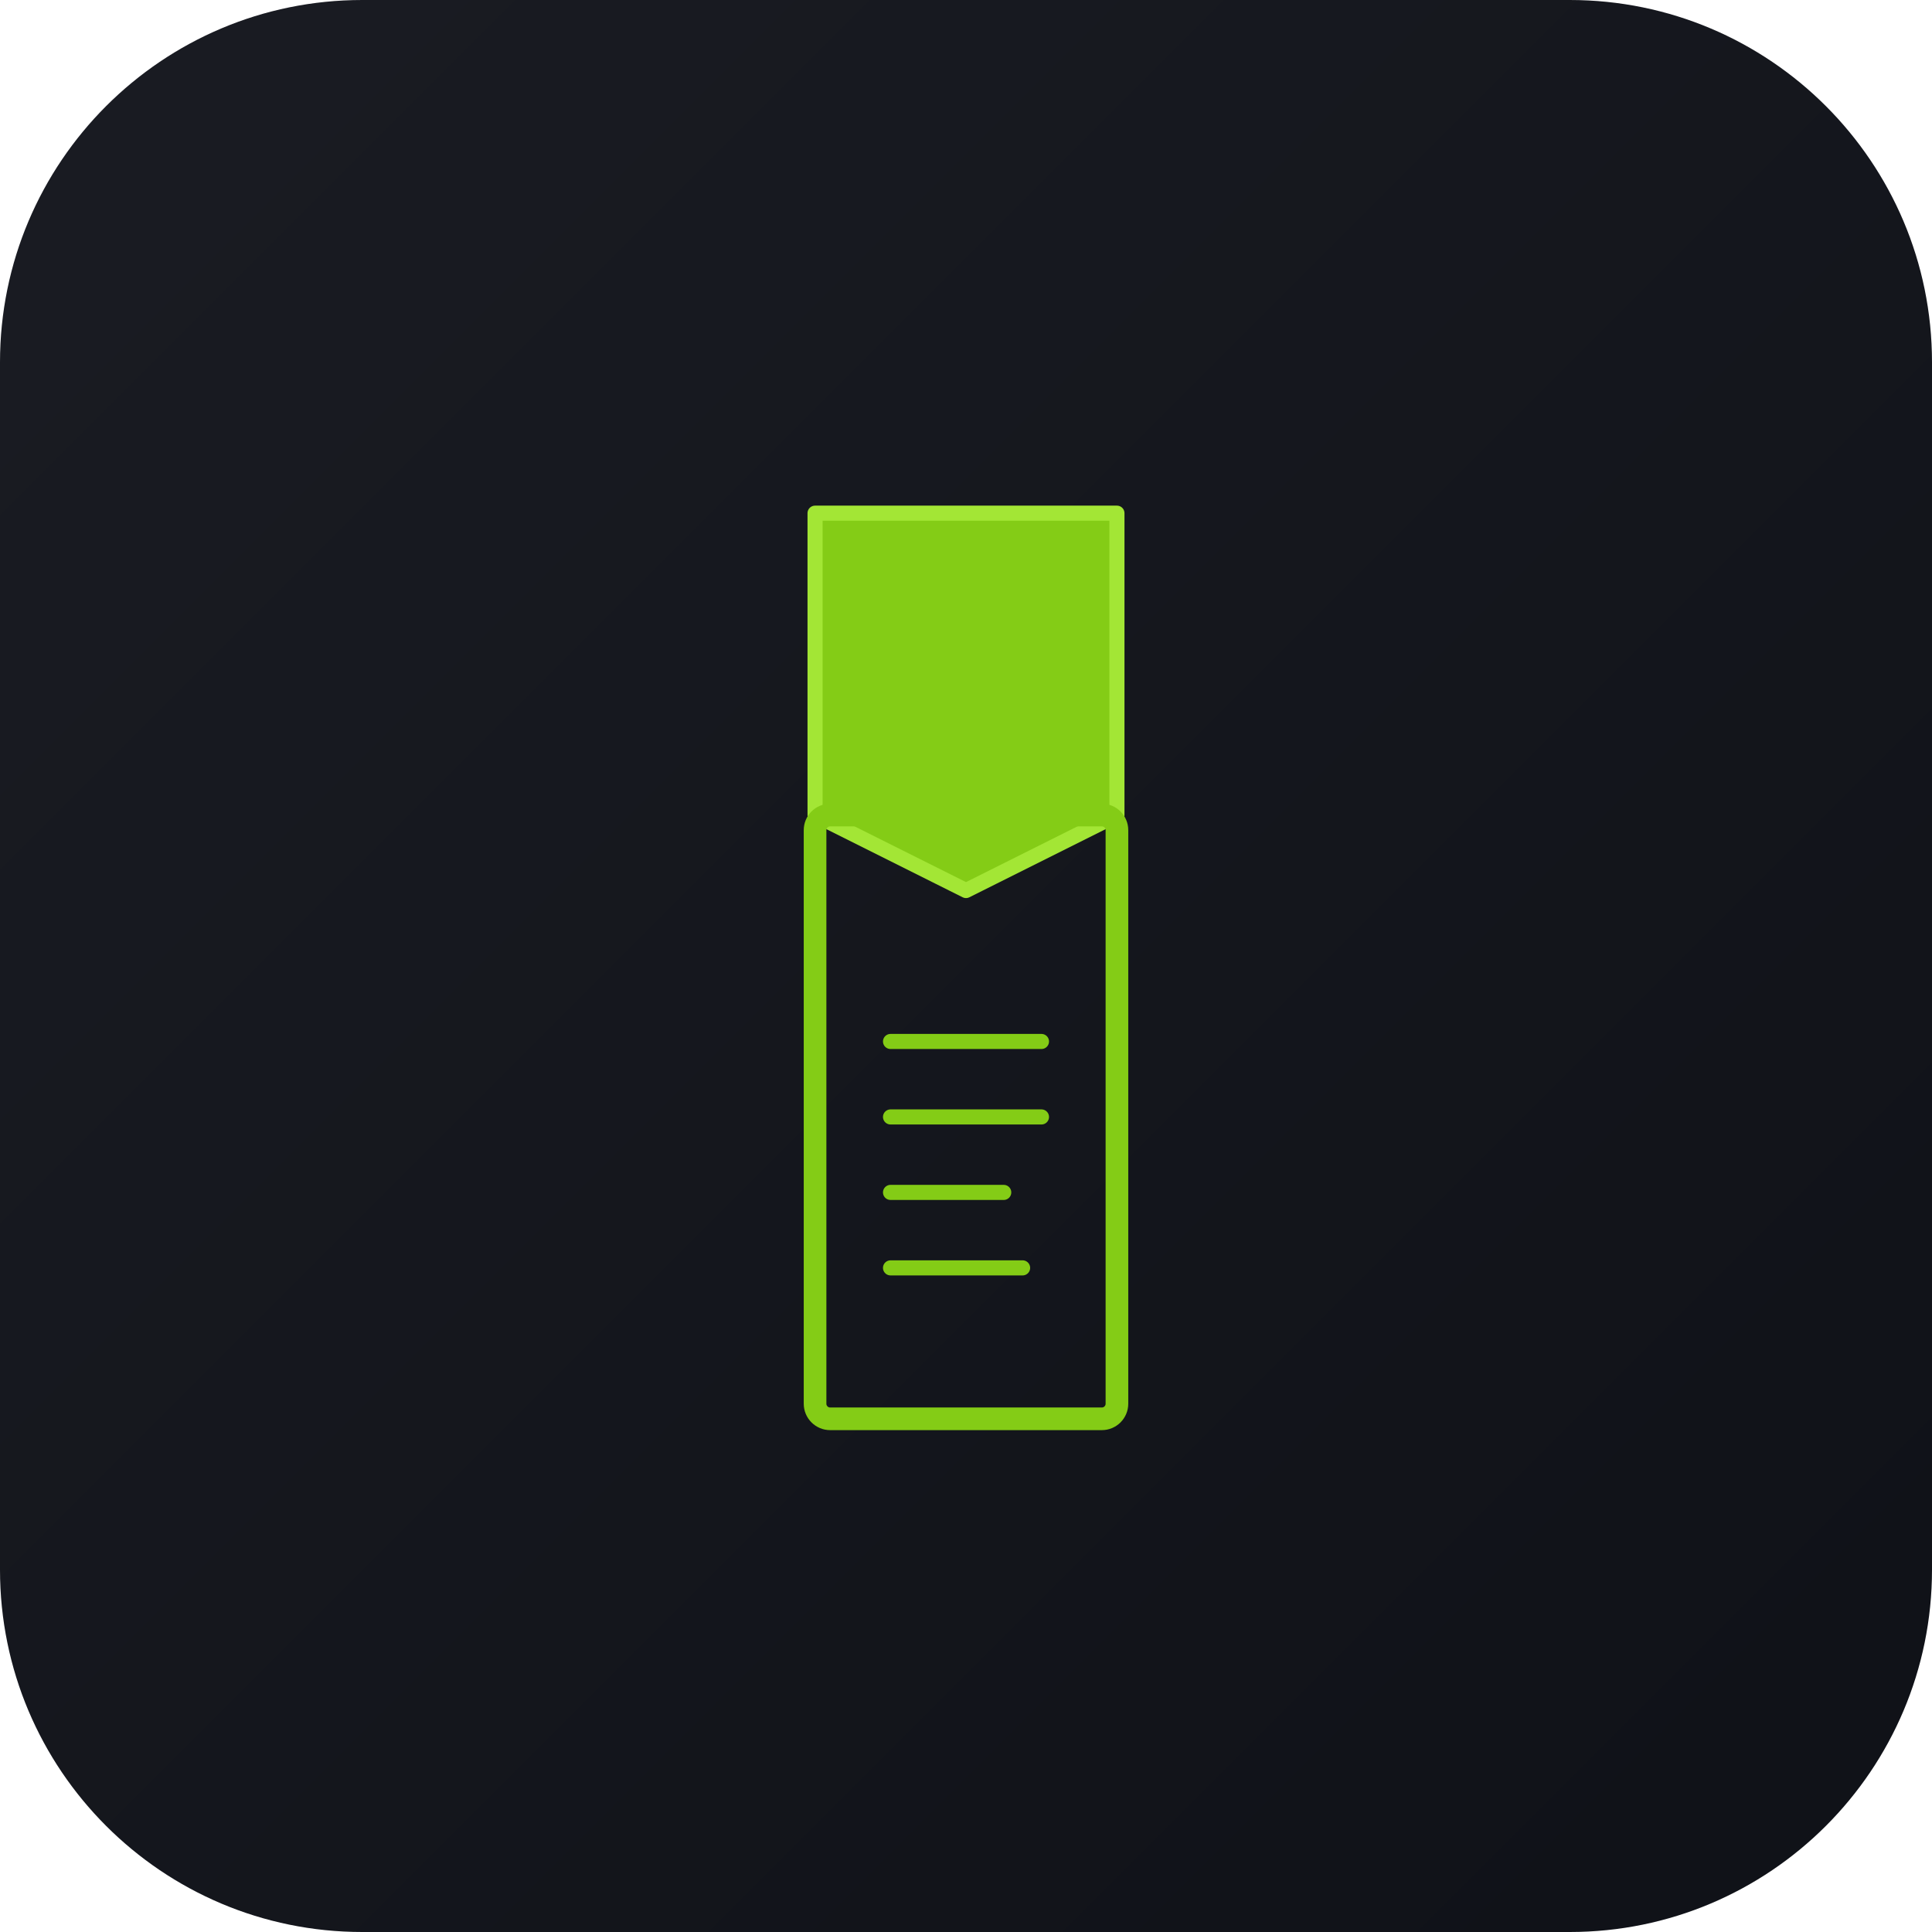
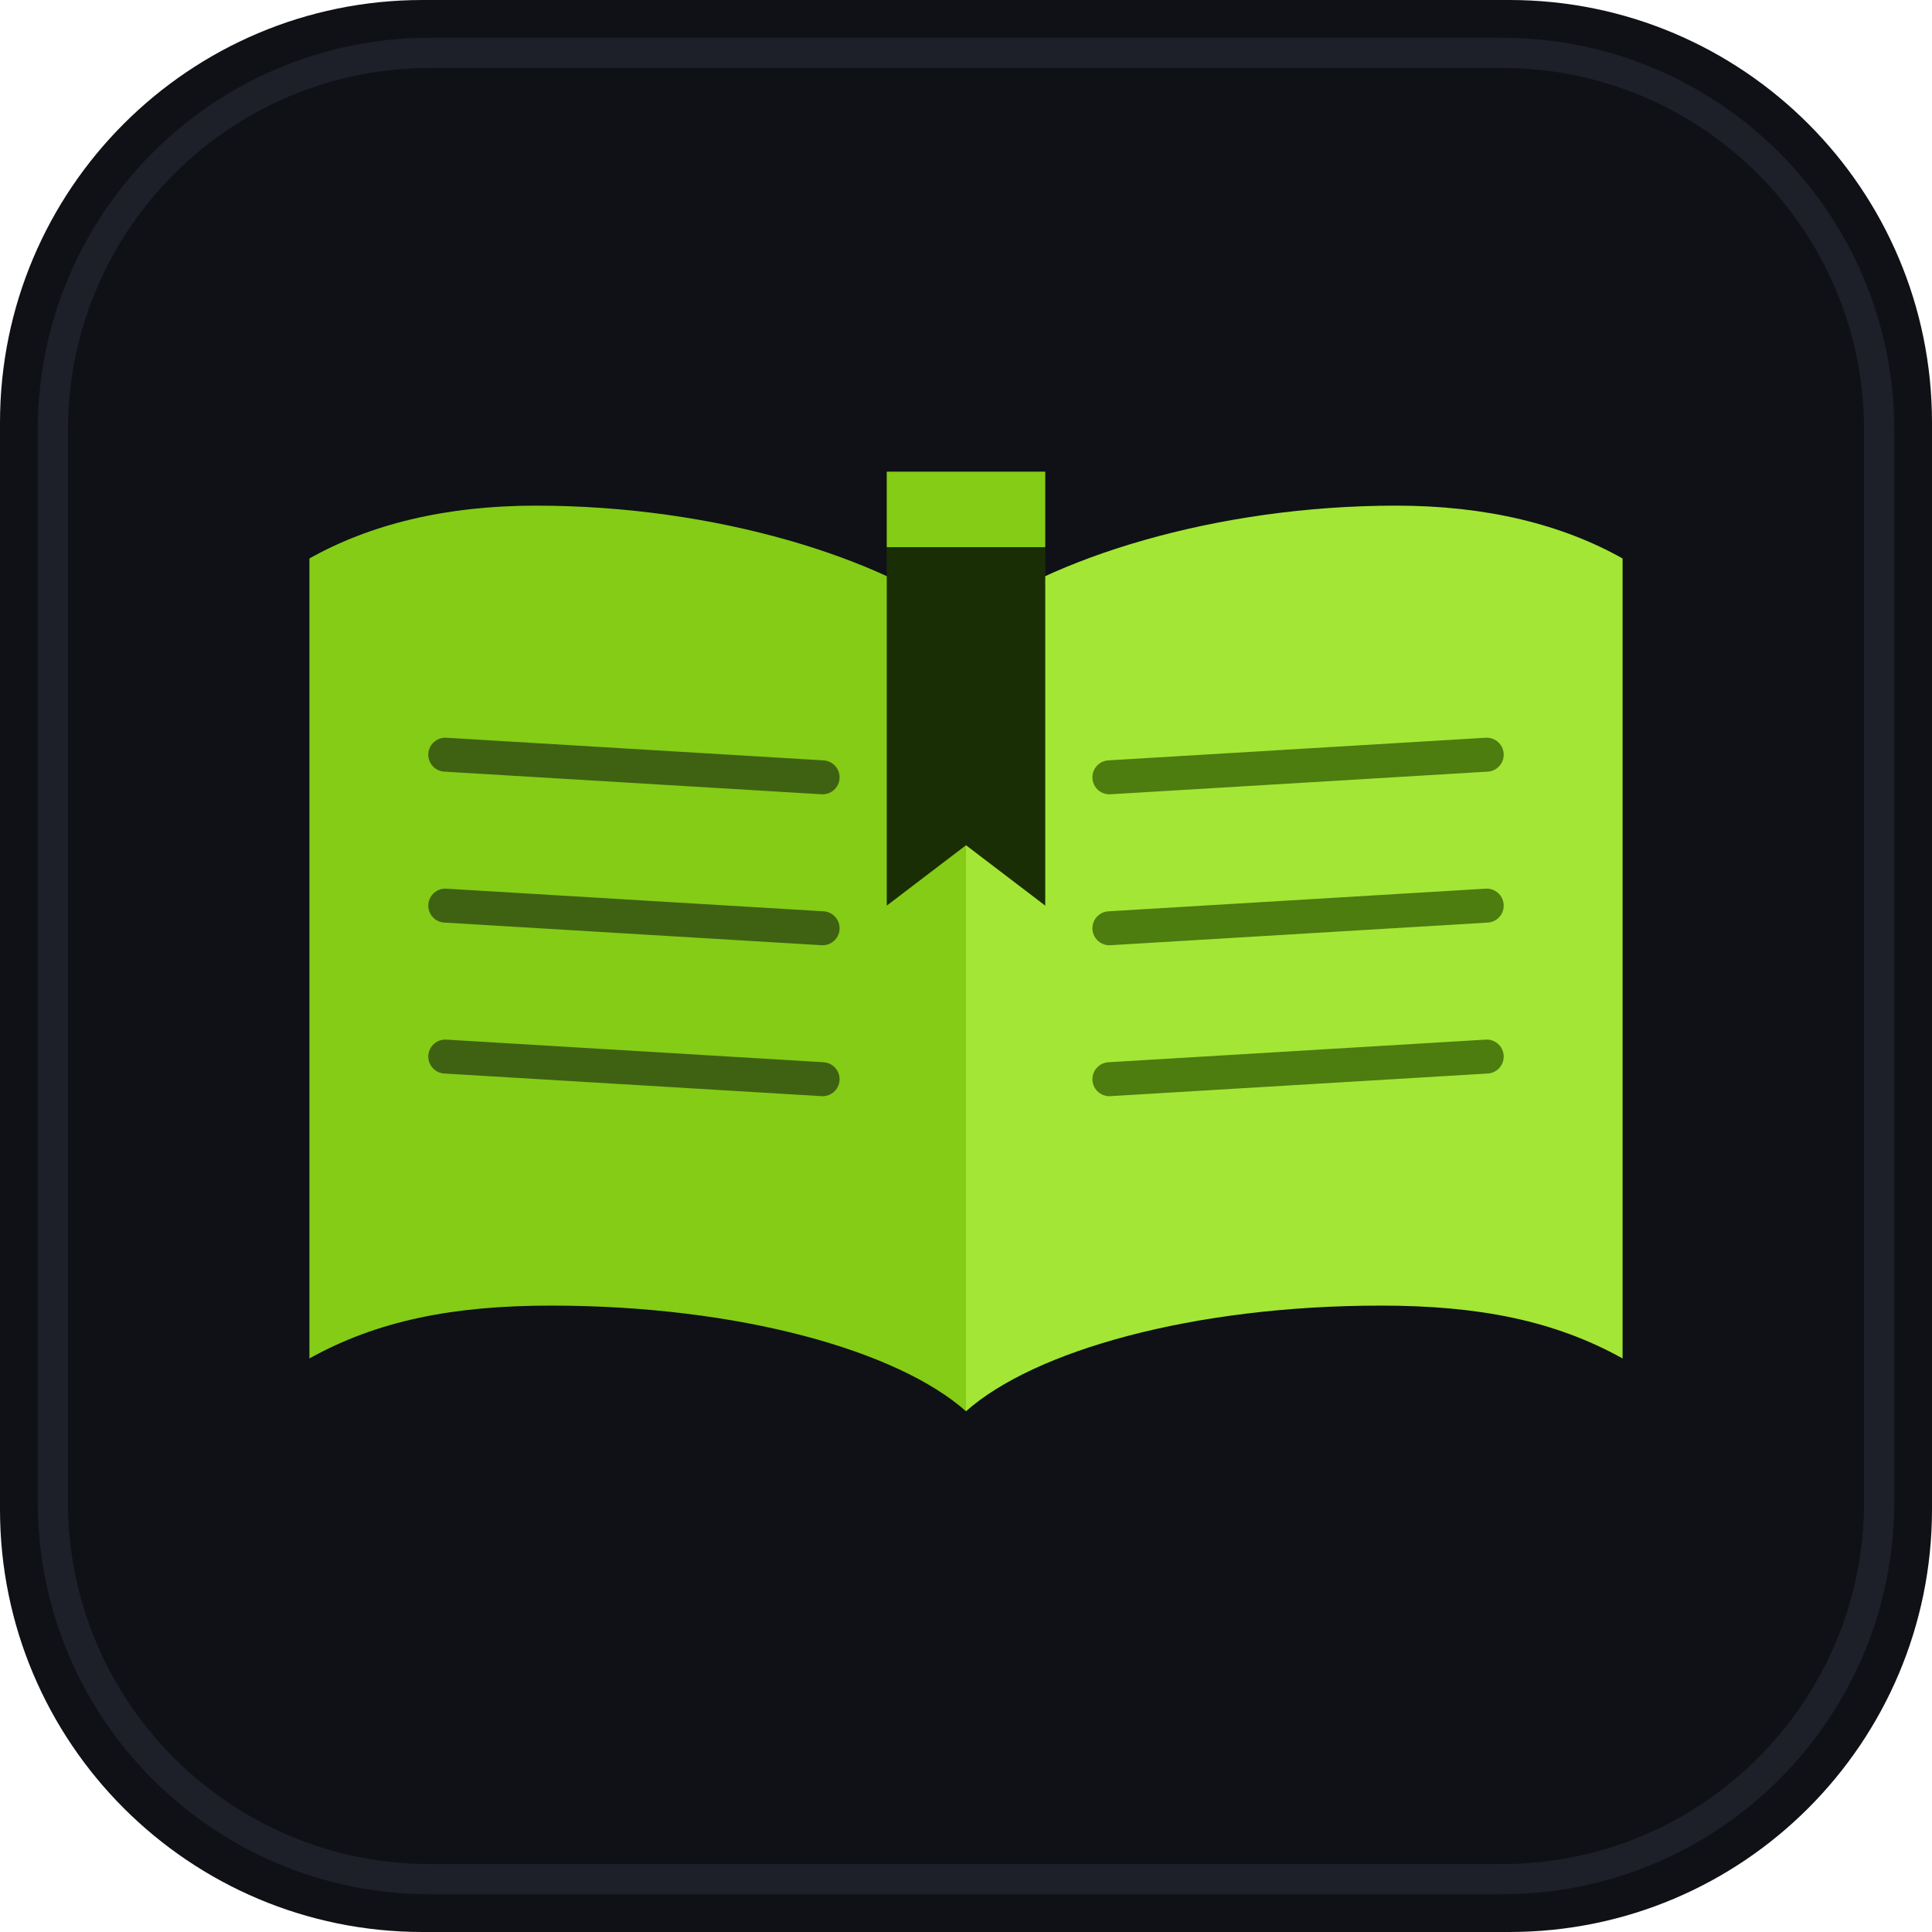
- <svg xmlns="http://www.w3.org/2000/svg" viewBox="0 0 512 512">
-   <defs>
-     <linearGradient id="bg" x1="0" y1="0" x2="1" y2="1">
-       <stop offset="0%" stop-color="#1a1c23" />
-       <stop offset="100%" stop-color="#0f1117" />
-     </linearGradient>
-   </defs>
-   <rect width="512" height="512" rx="96" fill="url(#bg)" />
-   <g transform="translate(256,256)">
-     <path d="M-40-120 L40-120 L40-40 L0-20 L-40-40 Z" fill="#84cc16" stroke="#a3e635" stroke-width="4" stroke-linejoin="round" />
-     <rect x="-40" y="-40" width="80" height="160" rx="4" fill="none" stroke="#84cc16" stroke-width="6" />
-     <line x1="-20" y1="20" x2="20" y2="20" stroke="#84cc16" stroke-width="4" stroke-linecap="round" />
-     <line x1="-20" y1="40" x2="20" y2="40" stroke="#84cc16" stroke-width="4" stroke-linecap="round" />
-     <line x1="-20" y1="60" x2="10" y2="60" stroke="#84cc16" stroke-width="4" stroke-linecap="round" />
-     <line x1="-20" y1="80" x2="15" y2="80" stroke="#84cc16" stroke-width="4" stroke-linecap="round" />
+ <svg xmlns="http://www.w3.org/2000/svg" width="1024" height="1024" viewBox="0 0 1024 1024">
+   <rect width="1024" height="1024" rx="224" fill="#0f1117" />
+   <rect x="28" y="28" width="968" height="968" rx="200" fill="none" stroke="#1e2029" stroke-width="16" />
+   <path d="M512 330            C 468 296, 380 268, 284 268            C 236 268, 196 278, 164 296            L 164 720            C 200 700, 240 692, 292 692            C 392 692, 476 716, 512 748 Z" fill="#84cc16" />
+   <path d="M512 330            C 556 296, 644 268, 740 268            C 788 268, 828 278, 860 296            L 860 720            C 824 700, 784 692, 732 692            C 632 692, 548 716, 512 748 Z" fill="#a3e635" />
+   <g stroke="#3f6212" stroke-width="18" stroke-linecap="round">
+     <line x1="236" y1="400" x2="436" y2="412" />
+     <line x1="236" y1="480" x2="436" y2="492" />
+     <line x1="236" y1="560" x2="436" y2="572" />
  </g>
+   <g stroke="#4d7c0f" stroke-width="18" stroke-linecap="round">
+     <line x1="588" y1="412" x2="788" y2="400" />
+     <line x1="588" y1="492" x2="788" y2="480" />
+     <line x1="588" y1="572" x2="788" y2="560" />
+   </g>
+   <path d="M470 250 L470 480 L512 448 L554 480 L554 250 Z" fill="#1a2e05" />
+   <path d="M470 250 L554 250 L554 290 L470 290 Z" fill="#84cc16" />
</svg>
